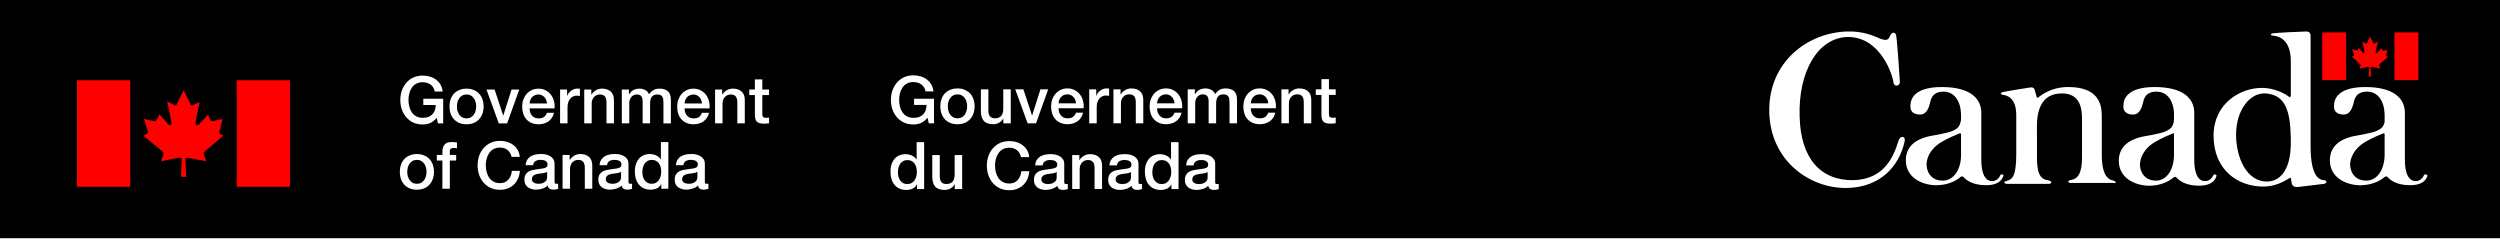
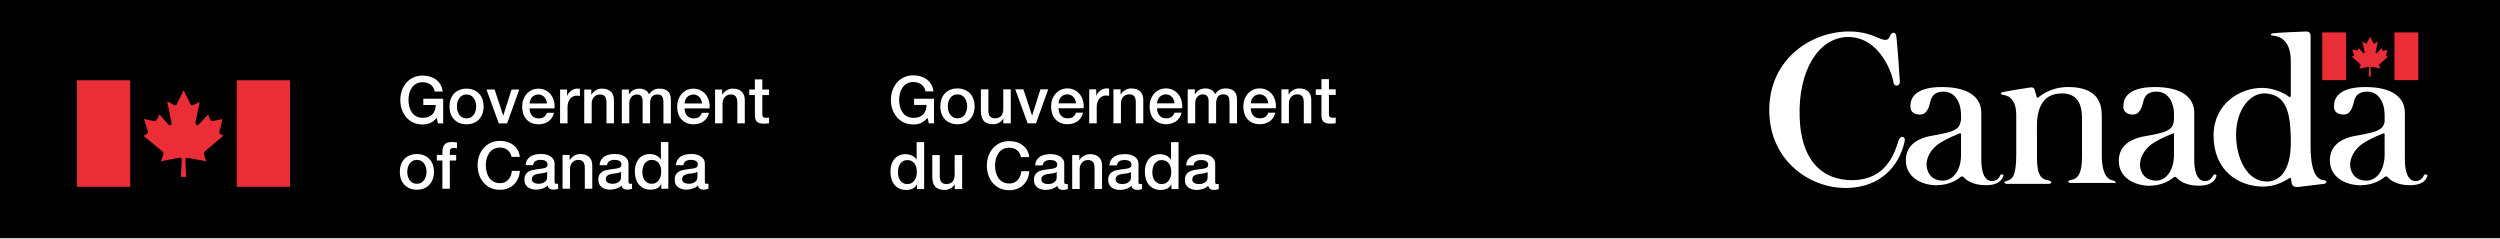
<svg xmlns="http://www.w3.org/2000/svg" width="850px" id="Layer_1" viewBox="0 0 1170.5 111.5">
  <defs>
    <clipPath id="clippath">
      <path d="M36.03 37.59h99.77v49.88H36.03z" style="fill:none" />
    </clipPath>
    <style>
-       .cls-3{fill:#fff}.cls-4{fill:red}
+       .cls-3{fill:#fff}.cls-4{fill:#eb2d37}
    </style>
  </defs>
  <path d="M0 0h1170.5v111.5H0z" />
  <g style="clip-path:url(#clippath)">
    <path d="M36.03 37.59h24.94v49.88H36.03zM85.95 42.27l-3.27 6.67c-.3.58-.83.5-1.32.19l-3.1-1.8 2 9.93c.33 1.27-.72 1.85-1.46.97l-4.17-4.7-1.18 2.43c-.3.64-.63.92-1.81.64l-4.22-.91 1.65 5.37c.25.81.22 1.19-.25 1.55l-1.62 1 8.76 7.22c.74.64.66 1.27.33 2.21l-.96 2.46 7.43-1.44c1.62-.34 2.31-.36 2.31.55l-.33 8.2h2.41l-.33-8.23c.03-.8.71-.8 1.7-.55l8.01 1.46-.79-2.46c-.33-1.02-.63-1.3.25-2.21l8.63-7.33-1.48-.74c-.77-.34-.44-.91-.28-1.61v-.11l1.4-5.31-4.17.88h-.02c-.71.14-1.24.23-1.6-.5l-1.07-2.46-4.04 4.35c-1.1 1.22-2.12.69-1.73-1.11l1.84-9.16-2.83 1.41c-.66.33-.99.39-1.4-.31l-3.29-6.56ZM110.85 37.59h24.94v49.88h-24.94z" class="cls-4" />
  </g>
  <path d="M207.51 57.76h-2.45l-.58-2.57c-1.02 1.16-2.04 1.97-3.06 2.42s-2.2.67-3.52.67c-1.63 0-3.1-.3-4.41-.89-1.29-.61-2.38-1.44-3.28-2.48s-1.59-2.26-2.08-3.64c-.47-1.39-.7-2.87-.7-4.44s.23-3.02.7-4.41c.49-1.39 1.18-2.6 2.08-3.64.9-1.04 1.99-1.87 3.28-2.48 1.31-.61 2.78-.92 4.41-.92 1.18 0 2.31.16 3.37.49 1.08.31 2.04.78 2.88 1.41.84.61 1.53 1.39 2.08 2.33.55.94.9 2.02 1.04 3.25h-3.74c-.1-.71-.33-1.34-.67-1.87-.33-.55-.75-1.01-1.26-1.38s-1.08-.64-1.72-.83c-.63-.18-1.3-.28-1.99-.28-1.16 0-2.17.23-3.03.7-.84.47-1.52 1.1-2.05 1.9-.53.78-.93 1.66-1.19 2.66-.25 1-.37 2.02-.37 3.06s.12 2.06.37 3.06c.27 1 .66 1.9 1.19 2.7.53.78 1.22 1.4 2.05 1.87.86.47 1.87.7 3.03.7.98.02 1.85-.1 2.6-.37.76-.29 1.39-.68 1.9-1.19.53-.53.93-1.17 1.19-1.93.27-.76.41-1.59.43-2.51h-5.82v-2.91h9.31v11.52Zm10.93.43c-1.27 0-2.4-.2-3.4-.61-.98-.43-1.82-1.01-2.51-1.75a7.847 7.847 0 0 1-1.56-2.63c-.35-1.02-.52-2.14-.52-3.37s.17-2.32.52-3.34c.37-1.02.89-1.9 1.56-2.63.69-.74 1.53-1.31 2.51-1.72 1-.43 2.13-.64 3.4-.64s2.39.21 3.37.64c1 .41 1.84.98 2.51 1.72.69.74 1.22 1.61 1.56 2.63.37 1.02.55 2.13.55 3.34s-.18 2.35-.55 3.37c-.35 1.02-.87 1.9-1.56 2.63-.67.74-1.51 1.32-2.51 1.75-.98.41-2.1.61-3.37.61Zm0-2.76c.78 0 1.45-.16 2.02-.49.57-.33 1.04-.76 1.41-1.29s.63-1.12.8-1.78c.18-.67.28-1.36.28-2.05s-.09-1.35-.28-2.02c-.16-.67-.43-1.27-.8-1.78-.37-.53-.84-.96-1.41-1.29-.57-.33-1.25-.49-2.02-.49s-1.45.16-2.02.49c-.57.33-1.04.76-1.41 1.29-.37.51-.64 1.1-.83 1.78-.16.67-.25 1.35-.25 2.02s.08 1.38.25 2.05c.18.65.46 1.25.83 1.78s.84.96 1.41 1.29c.57.33 1.25.49 2.02.49Zm9.34-13.51h3.8l4.01 12.16h.06l3.86-12.16h3.61l-5.67 15.84h-3.92l-5.76-15.84Zm28.32 6.52a5.12 5.12 0 0 0-.37-1.59c-.18-.51-.45-.95-.8-1.32-.33-.39-.74-.69-1.23-.92-.47-.25-1-.37-1.59-.37s-1.17.11-1.68.34c-.49.2-.92.5-1.29.89-.35.37-.63.81-.86 1.32-.2.51-.32 1.06-.34 1.65h8.15Zm-8.15 2.3c0 .61.08 1.2.25 1.78.18.57.45 1.07.8 1.5s.79.78 1.32 1.04c.53.25 1.16.37 1.9.37 1.02 0 1.84-.21 2.45-.64.63-.45 1.1-1.11 1.41-1.99h3.31c-.18.86-.5 1.62-.95 2.3s-.99 1.25-1.62 1.72c-.63.45-1.35.79-2.14 1.01-.78.25-1.59.37-2.45.37-1.25 0-2.35-.2-3.31-.61a6.92 6.92 0 0 1-2.45-1.72c-.65-.74-1.15-1.61-1.5-2.63-.33-1.02-.49-2.14-.49-3.37 0-1.12.17-2.18.52-3.19.37-1.02.88-1.91 1.53-2.66.67-.78 1.48-1.39 2.42-1.84s2-.67 3.19-.67c1.25 0 2.36.27 3.34.8 1 .51 1.83 1.19 2.48 2.05.65.86 1.12 1.85 1.41 2.97.31 1.1.39 2.25.25 3.43h-11.64Zm14.29-8.82h3.28v3.06h.06c.1-.43.29-.85.58-1.26.31-.41.66-.78 1.07-1.1.43-.35.9-.62 1.41-.83.51-.2 1.03-.31 1.56-.31.41 0 .68.01.83.03l.49.06v3.37c-.25-.04-.5-.07-.77-.09-.25-.04-.49-.06-.74-.06-.59 0-1.15.12-1.68.37-.51.22-.96.57-1.35 1.04-.39.45-.69 1.01-.92 1.68-.23.67-.34 1.45-.34 2.33v7.54h-3.49V41.91Zm11.31 0h3.31v2.33l.06.06c.53-.88 1.23-1.56 2.08-2.05.86-.51 1.81-.77 2.85-.77 1.73 0 3.1.45 4.1 1.35 1 .9 1.5 2.25 1.5 4.04v10.87h-3.49V47.8c-.04-1.25-.31-2.14-.8-2.7-.49-.57-1.26-.86-2.3-.86-.59 0-1.12.11-1.59.34-.47.2-.87.5-1.19.89-.33.37-.58.81-.77 1.32-.18.51-.28 1.05-.28 1.62v9.34h-3.49V41.91Zm17.59 0h3.31v2.21h.09c.27-.39.55-.75.86-1.07s.64-.6 1.01-.83c.39-.22.83-.4 1.32-.52.49-.14 1.05-.21 1.68-.21.96 0 1.85.21 2.66.64.84.43 1.43 1.09 1.78 1.99.59-.82 1.28-1.46 2.05-1.93.78-.47 1.75-.7 2.91-.7 1.68 0 2.97.41 3.89 1.23.94.82 1.41 2.18 1.41 4.1v10.93h-3.49v-9.25c0-.63-.02-1.2-.06-1.72-.04-.53-.16-.98-.37-1.35a1.9 1.9 0 0 0-.86-.89c-.39-.2-.92-.31-1.59-.31-1.18 0-2.04.37-2.57 1.1-.53.74-.8 1.78-.8 3.12v9.28h-3.49V47.57c0-1.1-.2-1.93-.61-2.48-.39-.57-1.11-.86-2.17-.86-.45 0-.89.09-1.32.28-.41.18-.78.45-1.1.8-.31.35-.56.78-.77 1.29-.18.51-.28 1.09-.28 1.75v9.4h-3.49V41.91Zm37.53 6.52a5.12 5.12 0 0 0-.37-1.59c-.18-.51-.45-.95-.8-1.32-.33-.39-.74-.69-1.23-.92-.47-.25-1-.37-1.59-.37s-1.17.11-1.68.34c-.49.2-.92.5-1.29.89-.35.37-.63.81-.86 1.32-.2.51-.32 1.06-.34 1.65h8.15Zm-8.15 2.3c0 .61.08 1.2.25 1.78.18.57.45 1.07.8 1.5s.79.78 1.32 1.04c.53.25 1.16.37 1.9.37 1.02 0 1.84-.21 2.45-.64.63-.45 1.1-1.11 1.41-1.99h3.31c-.18.86-.5 1.62-.95 2.3s-.99 1.25-1.62 1.72c-.63.45-1.35.79-2.14 1.01-.78.25-1.59.37-2.45.37-1.25 0-2.35-.2-3.31-.61a6.92 6.92 0 0 1-2.45-1.72c-.65-.74-1.15-1.61-1.5-2.63-.33-1.02-.49-2.14-.49-3.37 0-1.12.17-2.18.52-3.19.37-1.02.88-1.91 1.53-2.66.67-.78 1.48-1.39 2.42-1.84s2-.67 3.19-.67c1.25 0 2.36.27 3.34.8 1 .51 1.83 1.19 2.48 2.05.65.86 1.12 1.85 1.41 2.97.31 1.1.39 2.25.25 3.43h-11.64Zm14.29-8.82h3.31v2.33l.06.06c.53-.88 1.23-1.56 2.08-2.05.86-.51 1.81-.77 2.85-.77 1.73 0 3.1.45 4.1 1.35 1 .9 1.5 2.25 1.5 4.04v10.87h-3.49V47.8c-.04-1.25-.31-2.14-.8-2.7-.49-.57-1.26-.86-2.3-.86-.59 0-1.12.11-1.59.34-.47.2-.87.5-1.19.89-.33.37-.58.81-.77 1.32-.18.51-.28 1.05-.28 1.62v9.34h-3.49V41.91Zm15.99 0h2.63v-4.75h3.49v4.75h3.15v2.6h-3.15v8.45c0 .37.01.68.03.95.04.27.11.49.21.67.12.18.3.33.52.43.23.08.53.12.92.12h.74c.25-.02.49-.06.74-.12v2.7c-.39.04-.77.08-1.13.12-.37.04-.74.06-1.13.06-.92 0-1.66-.08-2.24-.25-.55-.18-.99-.44-1.32-.77-.31-.35-.52-.78-.64-1.29-.1-.51-.16-1.09-.18-1.75V44.5h-2.63v-2.6ZM195.19 88.81c-1.27 0-2.4-.2-3.4-.61-.98-.43-1.82-1.01-2.51-1.75a7.847 7.847 0 0 1-1.56-2.63c-.35-1.02-.52-2.14-.52-3.37s.17-2.32.52-3.34c.37-1.02.89-1.9 1.56-2.63.69-.74 1.53-1.31 2.51-1.72 1-.43 2.13-.64 3.4-.64s2.39.21 3.37.64c1 .41 1.84.98 2.51 1.72.69.74 1.22 1.61 1.56 2.63.37 1.02.55 2.13.55 3.34s-.18 2.35-.55 3.37c-.35 1.02-.87 1.9-1.56 2.63-.67.74-1.51 1.32-2.51 1.75-.98.41-2.1.61-3.37.61Zm0-2.76c.78 0 1.45-.16 2.02-.49s1.04-.76 1.41-1.29c.37-.53.63-1.12.8-1.78.18-.67.28-1.36.28-2.05s-.09-1.35-.28-2.02c-.16-.67-.43-1.27-.8-1.78-.37-.53-.84-.96-1.41-1.29s-1.25-.49-2.02-.49-1.45.16-2.02.49-1.04.76-1.41 1.29c-.37.51-.64 1.1-.83 1.78-.16.67-.25 1.35-.25 2.02s.08 1.38.25 2.05c.18.65.46 1.25.83 1.78.37.53.84.96 1.41 1.29s1.25.49 2.02.49Zm9.34-13.51h2.6v-1.32c0-1 .12-1.81.37-2.42.25-.63.57-1.11.98-1.44.41-.35.87-.57 1.38-.67a7.45 7.45 0 0 1 1.65-.18c1.12 0 1.94.07 2.45.21v2.73c-.22-.06-.47-.1-.74-.12-.25-.04-.54-.06-.89-.06-.47 0-.88.11-1.23.34-.33.22-.49.66-.49 1.32v1.62h2.97v2.6h-2.97v13.23h-3.49V75.15h-2.6v-2.6Zm35 .92c-.16-.63-.39-1.22-.67-1.75-.29-.53-.65-.99-1.1-1.38-.45-.39-.98-.68-1.59-.89-.59-.22-1.29-.34-2.08-.34-1.16 0-2.17.23-3.03.7-.84.47-1.52 1.1-2.05 1.9-.53.78-.93 1.66-1.19 2.66-.25 1-.37 2.02-.37 3.06s.12 2.06.37 3.06c.27 1 .66 1.9 1.19 2.7.53.78 1.22 1.4 2.05 1.87.86.47 1.87.7 3.03.7.86 0 1.61-.14 2.27-.43.65-.31 1.22-.71 1.68-1.23.47-.53.84-1.14 1.1-1.84.27-.69.44-1.44.52-2.24h3.74c-.08 1.31-.37 2.5-.86 3.58a8.792 8.792 0 0 1-1.93 2.82c-.82.78-1.78 1.38-2.88 1.81-1.1.43-2.32.64-3.64.64-1.63 0-3.1-.3-4.41-.89a9.855 9.855 0 0 1-3.28-2.48c-.9-1.04-1.59-2.26-2.08-3.64-.47-1.39-.7-2.87-.7-4.44s.23-3.02.7-4.41c.49-1.39 1.18-2.6 2.08-3.64.9-1.04 1.99-1.87 3.28-2.48 1.31-.61 2.78-.92 4.41-.92 1.23 0 2.38.17 3.46.52 1.08.33 2.03.82 2.85 1.47.84.63 1.51 1.41 2.02 2.33.51.92.83 1.97.95 3.15h-3.83Zm20.11 11.39c0 .43.05.74.15.92.12.18.35.28.67.28h.37c.14 0 .31-.02.49-.06v2.42c-.12.04-.29.08-.49.12-.18.06-.38.11-.58.15a6.409 6.409 0 0 1-1.13.12c-.71 0-1.31-.14-1.78-.43s-.78-.79-.92-1.5c-.69.67-1.55 1.16-2.57 1.47-1 .31-1.97.46-2.91.46-.71 0-1.4-.1-2.05-.31-.65-.18-1.23-.46-1.75-.83-.49-.39-.89-.87-1.19-1.44-.29-.59-.43-1.28-.43-2.05 0-.98.17-1.78.52-2.39.37-.61.84-1.09 1.41-1.44.59-.35 1.25-.59 1.96-.74.74-.16 1.47-.29 2.21-.37.63-.12 1.24-.2 1.81-.25a8.2 8.2 0 0 0 1.5-.28c.45-.12.8-.31 1.04-.55.27-.27.4-.65.4-1.16 0-.45-.11-.82-.34-1.1-.2-.29-.47-.5-.8-.64-.31-.16-.65-.27-1.04-.31-.39-.06-.75-.09-1.1-.09-.98 0-1.79.2-2.42.61-.63.41-.99 1.04-1.07 1.9h-3.49c.06-1.02.31-1.87.74-2.54.43-.67.97-1.22 1.62-1.62.67-.41 1.43-.69 2.27-.86.84-.16 1.7-.25 2.57-.25.78 0 1.54.08 2.3.25.76.16 1.43.43 2.02.8.61.37 1.1.85 1.47 1.44.37.57.55 1.28.55 2.11v8.15Zm-3.49-4.41c-.53.35-1.18.56-1.96.64-.78.06-1.55.16-2.33.31-.37.06-.72.15-1.07.28-.35.1-.65.26-.92.46-.26.18-.48.44-.64.77-.14.31-.21.68-.21 1.13 0 .39.11.71.34.98.23.27.49.48.8.64.33.14.67.25 1.04.31.39.06.74.09 1.04.09.39 0 .81-.05 1.26-.15.45-.1.87-.28 1.26-.52.41-.25.75-.55 1.01-.92.27-.39.4-.86.4-1.41v-2.6Zm7.25-7.9h3.31v2.33l.06.06c.53-.88 1.23-1.56 2.08-2.05.86-.51 1.81-.77 2.85-.77 1.74 0 3.1.45 4.1 1.35s1.5 2.25 1.5 4.04v10.87h-3.49v-9.95c-.04-1.25-.31-2.14-.8-2.7-.49-.57-1.26-.86-2.3-.86-.59 0-1.12.11-1.59.34-.47.2-.87.5-1.19.89-.33.37-.58.81-.77 1.32-.18.51-.28 1.05-.28 1.62v9.34h-3.49V72.53Zm30.85 12.31c0 .43.05.74.15.92.12.18.35.28.67.28h.37c.14 0 .31-.02.49-.06v2.42c-.12.04-.29.08-.49.12-.18.06-.38.11-.58.15a6.409 6.409 0 0 1-1.13.12c-.71 0-1.31-.14-1.78-.43s-.78-.79-.92-1.5c-.69.67-1.55 1.16-2.57 1.47-1 .31-1.97.46-2.91.46-.71 0-1.4-.1-2.05-.31-.65-.18-1.23-.46-1.75-.83-.49-.39-.89-.87-1.19-1.44-.29-.59-.43-1.28-.43-2.05 0-.98.17-1.78.52-2.39.37-.61.84-1.09 1.41-1.44.59-.35 1.25-.59 1.96-.74.74-.16 1.47-.29 2.21-.37.63-.12 1.24-.2 1.81-.25a8.2 8.2 0 0 0 1.5-.28c.45-.12.8-.31 1.04-.55.27-.27.4-.65.4-1.16 0-.45-.11-.82-.34-1.1-.2-.29-.47-.5-.8-.64-.31-.16-.65-.27-1.04-.31-.39-.06-.75-.09-1.1-.09-.98 0-1.79.2-2.42.61-.63.41-.99 1.04-1.07 1.9h-3.49c.06-1.02.31-1.87.74-2.54.43-.67.97-1.22 1.62-1.62.67-.41 1.43-.69 2.27-.86.84-.16 1.7-.25 2.57-.25.78 0 1.54.08 2.3.25.76.16 1.43.43 2.02.8.61.37 1.1.85 1.47 1.44.37.57.55 1.28.55 2.11v8.15Zm-3.49-4.41c-.53.35-1.18.56-1.96.64-.78.06-1.55.16-2.33.31-.37.06-.72.15-1.07.28-.35.1-.65.26-.92.46-.26.18-.48.44-.64.77-.14.31-.21.68-.21 1.13 0 .39.11.71.34.98.23.27.49.48.8.64.33.14.67.25 1.04.31.39.06.74.09 1.04.09.39 0 .81-.05 1.26-.15.45-.1.87-.28 1.26-.52.41-.25.75-.55 1.01-.92.27-.39.4-.86.4-1.41v-2.6Zm22.17 7.93h-3.31v-2.14h-.06c-.47.92-1.15 1.58-2.05 1.99-.9.39-1.85.58-2.85.58-1.25 0-2.34-.21-3.28-.64a6.733 6.733 0 0 1-2.3-1.81 7.822 7.822 0 0 1-1.38-2.66c-.31-1.04-.46-2.15-.46-3.34 0-1.43.19-2.66.58-3.71s.9-1.9 1.53-2.57c.65-.67 1.39-1.16 2.21-1.47.84-.33 1.68-.49 2.54-.49.49 0 .99.05 1.5.15.51.08 1 .22 1.47.43.47.2.9.47 1.29.8.41.31.74.67 1.01 1.1h.06V66.5h3.49v21.87Zm-12.19-7.75c0 .67.08 1.34.25 1.99.18.65.45 1.24.8 1.75.37.51.83.92 1.38 1.23.55.31 1.2.46 1.96.46s1.44-.16 1.99-.49a4.07 4.07 0 0 0 1.38-1.29c.37-.53.63-1.12.8-1.78.18-.67.28-1.36.28-2.05 0-1.76-.4-3.12-1.19-4.1-.78-.98-1.84-1.47-3.19-1.47-.82 0-1.51.17-2.08.52-.55.33-1.01.77-1.38 1.32-.35.53-.6 1.14-.77 1.84-.14.67-.21 1.37-.21 2.08ZM330 84.85c0 .43.05.74.15.92.12.18.35.28.67.28h.37c.14 0 .31-.02.49-.06v2.42c-.12.04-.29.08-.49.12-.18.06-.38.11-.58.15a6.409 6.409 0 0 1-1.13.12c-.71 0-1.31-.14-1.78-.43s-.78-.79-.92-1.5c-.69.67-1.55 1.16-2.57 1.47-1 .31-1.97.46-2.91.46-.71 0-1.4-.1-2.05-.31-.65-.18-1.23-.46-1.75-.83-.49-.39-.89-.87-1.19-1.44-.29-.59-.43-1.28-.43-2.05 0-.98.17-1.78.52-2.39.37-.61.84-1.09 1.41-1.44.59-.35 1.25-.59 1.96-.74.74-.16 1.47-.29 2.21-.37.63-.12 1.24-.2 1.81-.25a8.2 8.2 0 0 0 1.5-.28c.45-.12.8-.31 1.04-.55.27-.27.4-.65.4-1.16 0-.45-.11-.82-.34-1.1-.2-.29-.47-.5-.8-.64-.31-.16-.65-.27-1.04-.31-.39-.06-.75-.09-1.1-.09-.98 0-1.79.2-2.42.61-.63.41-.99 1.04-1.07 1.9h-3.49c.06-1.02.31-1.87.74-2.54.43-.67.97-1.22 1.62-1.62.67-.41 1.43-.69 2.27-.86.84-.16 1.7-.25 2.57-.25.78 0 1.54.08 2.3.25.76.16 1.43.43 2.02.8.61.37 1.1.85 1.47 1.44.37.57.55 1.28.55 2.11v8.15Zm-3.49-4.41c-.53.35-1.18.56-1.96.64-.78.06-1.55.16-2.33.31-.37.06-.72.15-1.07.28-.35.1-.65.26-.92.46-.26.18-.48.44-.64.77-.14.31-.21.68-.21 1.13 0 .39.11.71.34.98.23.27.49.48.8.64.33.14.67.25 1.04.31.39.06.74.09 1.04.09.39 0 .81-.05 1.26-.15.45-.1.87-.28 1.26-.52.41-.25.75-.55 1.01-.92.27-.39.4-.86.4-1.41v-2.6ZM437.31 57.74h-2.46l-.58-2.58c-1.03 1.17-2.05 1.98-3.08 2.43s-2.21.68-3.54.68c-1.64 0-3.12-.3-4.43-.89-1.29-.62-2.39-1.45-3.29-2.49-.9-1.05-1.6-2.27-2.09-3.66-.47-1.39-.71-2.88-.71-4.46s.24-3.04.71-4.43c.49-1.39 1.19-2.62 2.09-3.66.9-1.05 2-1.88 3.29-2.49 1.31-.62 2.79-.92 4.43-.92 1.19 0 2.32.16 3.38.49 1.09.31 2.05.78 2.89 1.42.84.62 1.54 1.39 2.09 2.34.55.94.9 2.03 1.05 3.26h-3.75c-.1-.72-.33-1.34-.68-1.88-.33-.55-.75-1.02-1.26-1.38-.51-.37-1.09-.65-1.72-.83a7.32 7.32 0 0 0-2-.28c-1.17 0-2.18.24-3.05.71-.84.47-1.53 1.11-2.06 1.91-.53.78-.93 1.67-1.2 2.68-.25 1.01-.37 2.03-.37 3.08s.12 2.07.37 3.08c.27 1.01.67 1.91 1.2 2.71.53.78 1.22 1.41 2.06 1.88.86.47 1.88.71 3.05.71.98.02 1.86-.1 2.62-.37.76-.29 1.39-.69 1.91-1.2.53-.53.93-1.18 1.2-1.94.27-.76.41-1.6.43-2.52h-5.85v-2.92h9.35v11.57Zm10.98.43c-1.27 0-2.41-.21-3.42-.62a7.694 7.694 0 0 1-2.52-1.75c-.68-.74-1.2-1.62-1.57-2.65-.35-1.03-.52-2.15-.52-3.38s.17-2.33.52-3.35c.37-1.03.89-1.91 1.57-2.65a7.29 7.29 0 0 1 2.52-1.72c1-.43 2.14-.65 3.42-.65s2.4.22 3.38.65c1 .41 1.85.98 2.52 1.72.7.74 1.22 1.62 1.57 2.65.37 1.03.55 2.14.55 3.35s-.18 2.36-.55 3.38c-.35 1.03-.87 1.91-1.57 2.65-.68.74-1.52 1.32-2.52 1.75-.98.41-2.11.62-3.38.62Zm0-2.77c.78 0 1.46-.16 2.03-.49.57-.33 1.05-.76 1.42-1.29s.63-1.13.8-1.78c.18-.68.28-1.36.28-2.06s-.09-1.35-.28-2.03c-.17-.68-.43-1.27-.8-1.78-.37-.53-.84-.96-1.42-1.29-.58-.33-1.25-.49-2.03-.49s-1.46.16-2.03.49c-.58.33-1.05.76-1.42 1.29-.37.51-.65 1.11-.83 1.78-.17.68-.25 1.35-.25 2.03s.08 1.38.25 2.06c.18.66.46 1.25.83 1.78s.84.96 1.42 1.29c.57.33 1.25.49 2.03.49Zm24.92 2.34h-3.45v-2.22h-.06c-.43.8-1.08 1.45-1.94 1.94-.84.47-1.7.71-2.58.71-2.09 0-3.61-.51-4.55-1.54-.92-1.05-1.38-2.62-1.38-4.71V41.83h3.51v9.75c0 1.39.27 2.38.8 2.95.53.57 1.28.86 2.25.86.74 0 1.35-.11 1.85-.34s.89-.52 1.2-.89c.31-.39.52-.85.65-1.38.14-.53.22-1.11.22-1.72v-9.23h3.51v15.91Zm2.13-15.91h3.82l4.03 12.22h.06l3.88-12.22h3.63l-5.69 15.91h-3.94l-5.78-15.91Zm28.45 6.55a5.18 5.18 0 0 0-.37-1.6c-.18-.51-.45-.95-.8-1.32-.33-.39-.74-.7-1.23-.92-.47-.25-1-.37-1.6-.37s-1.18.11-1.69.34c-.49.21-.92.5-1.29.89-.35.37-.63.81-.86 1.32-.2.51-.32 1.07-.34 1.66h8.18Zm-8.18 2.31c0 .62.08 1.21.25 1.78.18.57.45 1.08.8 1.51.35.43.79.78 1.32 1.05.53.25 1.17.37 1.91.37 1.03 0 1.85-.22 2.46-.65.64-.45 1.11-1.12 1.42-2h3.32c-.18.86-.5 1.63-.95 2.31-.45.68-.99 1.25-1.63 1.72-.63.45-1.35.79-2.15 1.02-.78.25-1.6.37-2.46.37-1.25 0-2.36-.21-3.32-.62a7.05 7.05 0 0 1-2.46-1.72c-.66-.74-1.16-1.62-1.51-2.65-.33-1.03-.49-2.15-.49-3.38 0-1.13.17-2.19.52-3.2.37-1.03.88-1.92 1.54-2.68.68-.78 1.49-1.39 2.43-1.85.94-.45 2.01-.68 3.2-.68 1.25 0 2.37.27 3.35.8 1.01.51 1.84 1.2 2.49 2.06.66.86 1.13 1.86 1.42 2.98.31 1.11.39 2.26.25 3.45h-11.69Zm14.36-8.86h3.29v3.08h.06c.1-.43.3-.85.58-1.26.31-.41.67-.78 1.08-1.11.43-.35.9-.63 1.42-.83s1.04-.31 1.57-.31c.41 0 .69.01.83.03l.49.06v3.38c-.25-.04-.5-.07-.77-.09-.25-.04-.49-.06-.74-.06-.59 0-1.16.12-1.69.37-.51.23-.96.57-1.35 1.05-.39.45-.7 1.02-.92 1.69-.23.68-.34 1.46-.34 2.34v7.57h-3.51V41.83Zm11.36 0h3.32v2.34l.06.06a5.73 5.73 0 0 1 2.09-2.06c.86-.51 1.82-.77 2.86-.77 1.74 0 3.12.45 4.12 1.35 1.01.9 1.51 2.26 1.51 4.06v10.92h-3.51v-10c-.04-1.25-.31-2.15-.8-2.71-.49-.57-1.26-.86-2.31-.86-.59 0-1.13.11-1.6.34-.47.21-.87.5-1.2.89-.33.37-.58.81-.77 1.32-.18.51-.28 1.06-.28 1.63v9.38h-3.51V41.81Zm28.59 6.55c-.04-.55-.17-1.09-.37-1.6-.18-.51-.45-.95-.8-1.32-.33-.39-.74-.7-1.23-.92-.47-.25-1.01-.37-1.6-.37s-1.18.11-1.69.34c-.49.21-.92.5-1.29.89-.35.37-.64.81-.86 1.32a4.77 4.77 0 0 0-.34 1.66h8.18Zm-8.18 2.31c0 .62.08 1.21.25 1.78.18.57.45 1.08.8 1.51.35.43.79.78 1.32 1.05.53.25 1.17.37 1.91.37 1.03 0 1.85-.22 2.46-.65.63-.45 1.11-1.12 1.42-2h3.32c-.18.86-.5 1.63-.95 2.31-.45.68-1 1.25-1.63 1.72-.64.45-1.35.79-2.15 1.02-.78.25-1.6.37-2.46.37-1.25 0-2.36-.21-3.32-.62a6.96 6.96 0 0 1-2.46-1.72c-.66-.74-1.16-1.62-1.51-2.65-.33-1.03-.49-2.15-.49-3.38 0-1.13.17-2.19.52-3.2.37-1.03.88-1.92 1.54-2.68.68-.78 1.49-1.39 2.43-1.85.94-.45 2.01-.68 3.2-.68 1.25 0 2.37.27 3.35.8 1 .51 1.83 1.2 2.49 2.06.66.86 1.13 1.86 1.42 2.98.31 1.11.39 2.26.25 3.45h-11.69Zm14.36-8.86h3.32v2.22h.09c.27-.39.55-.75.86-1.08s.65-.61 1.02-.83c.39-.23.83-.4 1.32-.52.49-.14 1.06-.22 1.69-.22.97 0 1.86.22 2.68.65.84.43 1.44 1.1 1.78 2 .6-.82 1.28-1.47 2.06-1.94s1.75-.71 2.92-.71c1.68 0 2.98.41 3.91 1.23.94.82 1.42 2.19 1.42 4.12v10.99h-3.51v-9.29c0-.64-.02-1.21-.06-1.72-.04-.53-.16-.98-.37-1.35-.18-.39-.47-.69-.86-.89-.39-.21-.92-.31-1.6-.31-1.19 0-2.05.37-2.58 1.11-.53.74-.8 1.78-.8 3.14v9.32h-3.51V47.53c0-1.11-.2-1.94-.62-2.49-.39-.57-1.12-.86-2.18-.86-.45 0-.89.09-1.32.28-.41.18-.78.45-1.11.8-.31.35-.56.78-.77 1.29-.18.51-.28 1.1-.28 1.75v9.45h-3.51V41.84Zm37.7 6.55a5.18 5.18 0 0 0-.37-1.6c-.18-.51-.45-.95-.8-1.32-.33-.39-.74-.7-1.23-.92-.47-.25-1-.37-1.6-.37s-1.18.11-1.69.34c-.49.21-.92.5-1.29.89-.35.37-.63.81-.86 1.32-.2.51-.32 1.07-.34 1.66h8.18Zm-8.18 2.31c0 .62.08 1.21.25 1.78.18.57.45 1.08.8 1.51.35.43.79.78 1.32 1.05.53.25 1.17.37 1.91.37 1.03 0 1.85-.22 2.46-.65.64-.45 1.11-1.12 1.42-2h3.32c-.18.86-.5 1.63-.95 2.31-.45.68-.99 1.25-1.63 1.72-.63.45-1.35.79-2.15 1.02-.78.25-1.6.37-2.46.37-1.25 0-2.36-.21-3.32-.62a7.05 7.05 0 0 1-2.46-1.72c-.66-.74-1.16-1.62-1.51-2.65-.33-1.03-.49-2.15-.49-3.38 0-1.13.18-2.19.52-3.2.37-1.03.88-1.92 1.54-2.68.68-.78 1.49-1.39 2.43-1.85.94-.45 2.01-.68 3.2-.68 1.25 0 2.37.27 3.35.8 1.01.51 1.84 1.2 2.49 2.06.66.86 1.13 1.86 1.42 2.98.31 1.11.39 2.26.25 3.45h-11.69Zm14.36-8.86h3.32v2.34l.06.06a5.73 5.73 0 0 1 2.09-2.06c.86-.51 1.82-.77 2.86-.77 1.74 0 3.12.45 4.12 1.35 1.01.9 1.51 2.26 1.51 4.06v10.92h-3.51v-10c-.04-1.25-.31-2.15-.8-2.71-.49-.57-1.26-.86-2.31-.86-.59 0-1.13.11-1.6.34-.47.21-.87.5-1.2.89-.33.37-.58.81-.77 1.32-.18.51-.28 1.06-.28 1.63v9.38h-3.51V41.81Zm16.07 0h2.65v-4.77h3.51v4.77h3.17v2.62h-3.17v8.49c0 .37.01.69.03.95.04.27.11.49.22.68.12.18.3.33.52.43.23.08.53.12.92.12h.74c.25-.02.49-.06.74-.12v2.71c-.39.04-.77.08-1.14.12-.37.04-.75.06-1.14.06-.92 0-1.67-.08-2.25-.25-.55-.18-.99-.44-1.32-.77-.31-.35-.52-.78-.65-1.29-.1-.51-.16-1.1-.18-1.75v-9.38h-2.65v-2.62ZM432.66 88.51h-3.32v-2.15h-.06c-.47.92-1.16 1.59-2.06 2-.9.39-1.86.58-2.86.58-1.25 0-2.35-.22-3.29-.65a6.797 6.797 0 0 1-2.31-1.82c-.62-.76-1.08-1.65-1.38-2.68-.31-1.05-.46-2.16-.46-3.35 0-1.44.19-2.68.58-3.72s.9-1.91 1.54-2.58c.66-.68 1.39-1.17 2.22-1.48.84-.33 1.69-.49 2.55-.49.49 0 .99.05 1.51.15.51.08 1.01.23 1.48.43.47.21.9.47 1.29.8.41.31.75.68 1.02 1.11h.06v-8.12h3.51v21.97Zm-12.25-7.78c0 .68.08 1.34.25 2 .18.66.45 1.24.8 1.75.37.51.83.92 1.38 1.23.55.31 1.21.46 1.97.46s1.45-.16 2-.49c.58-.33 1.04-.76 1.38-1.29.37-.53.64-1.13.8-1.78.18-.68.28-1.36.28-2.06 0-1.76-.4-3.14-1.2-4.12-.78-.98-1.85-1.48-3.2-1.48-.82 0-1.52.17-2.09.52-.55.33-1.02.77-1.38 1.32a5.6 5.6 0 0 0-.77 1.85c-.14.68-.22 1.37-.22 2.09Zm30.04 7.78H447v-2.22h-.06c-.43.8-1.08 1.45-1.94 1.94-.84.47-1.7.71-2.58.71-2.09 0-3.61-.51-4.55-1.54-.92-1.05-1.38-2.62-1.38-4.71V72.6H440v9.75c0 1.39.27 2.38.8 2.95.53.57 1.28.86 2.25.86.74 0 1.35-.11 1.85-.34.49-.23.89-.52 1.2-.89.31-.39.52-.85.65-1.38.14-.53.22-1.11.22-1.72V72.6h3.51v15.91Zm27.59-14.99c-.16-.64-.39-1.22-.68-1.75s-.66-.99-1.11-1.38-.98-.69-1.6-.89c-.59-.23-1.29-.34-2.09-.34-1.17 0-2.18.24-3.05.71-.84.47-1.53 1.11-2.06 1.91-.53.78-.93 1.67-1.2 2.68-.25 1.01-.37 2.03-.37 3.08s.12 2.07.37 3.08c.27 1.01.67 1.91 1.2 2.71.53.78 1.22 1.41 2.06 1.88.86.47 1.88.71 3.05.71.86 0 1.62-.14 2.28-.43.66-.31 1.22-.72 1.69-1.23.47-.53.84-1.15 1.11-1.85.27-.7.44-1.45.52-2.25h3.75c-.08 1.31-.37 2.51-.86 3.6a8.753 8.753 0 0 1-1.94 2.83c-.82.78-1.78 1.38-2.89 1.82-1.11.43-2.33.65-3.66.65-1.64 0-3.12-.3-4.43-.89-1.29-.62-2.39-1.45-3.29-2.49-.9-1.05-1.6-2.27-2.09-3.66-.47-1.39-.71-2.88-.71-4.46s.24-3.04.71-4.43c.49-1.39 1.19-2.62 2.09-3.66.9-1.05 2-1.88 3.29-2.49 1.31-.62 2.79-.92 4.43-.92 1.23 0 2.39.17 3.48.52 1.09.33 2.04.82 2.86 1.48.84.64 1.52 1.42 2.03 2.34.51.92.83 1.98.95 3.17h-3.85Zm20.21 11.45c0 .43.05.74.15.92.12.18.35.28.68.28h.37c.14 0 .31-.02.49-.06v2.43c-.12.04-.29.08-.49.12-.18.06-.38.11-.58.15a6.614 6.614 0 0 1-1.14.12c-.72 0-1.31-.14-1.78-.43s-.78-.79-.92-1.51c-.7.68-1.56 1.17-2.58 1.48a9.91 9.91 0 0 1-2.92.46c-.72 0-1.41-.1-2.06-.31-.66-.18-1.24-.46-1.75-.83-.49-.39-.89-.87-1.2-1.45-.29-.59-.43-1.28-.43-2.06 0-.98.17-1.78.52-2.4.37-.62.84-1.1 1.42-1.45.59-.35 1.25-.59 1.97-.74.74-.16 1.48-.29 2.22-.37.63-.12 1.24-.21 1.82-.25a8.32 8.32 0 0 0 1.51-.28c.45-.12.8-.31 1.05-.55.27-.27.4-.66.4-1.17 0-.45-.11-.82-.34-1.11-.21-.29-.47-.5-.8-.65-.31-.16-.66-.27-1.05-.31-.39-.06-.76-.09-1.11-.09-.98 0-1.8.21-2.43.62-.64.41-1 1.05-1.08 1.91h-3.51c.06-1.03.31-1.88.74-2.55.43-.68.97-1.22 1.63-1.63.68-.41 1.43-.7 2.28-.86.84-.16 1.7-.25 2.58-.25.78 0 1.55.08 2.31.25.76.16 1.43.43 2.03.8.62.37 1.11.85 1.48 1.45.37.57.55 1.28.55 2.12v8.18Zm-3.51-4.43c-.53.35-1.19.56-1.97.65-.78.06-1.56.16-2.34.31-.37.06-.73.15-1.08.28-.35.1-.66.26-.92.46-.27.18-.48.44-.65.77-.14.31-.22.69-.22 1.14 0 .39.11.72.34.98.23.27.49.48.8.65.33.14.68.25 1.05.31.39.06.74.09 1.05.09.39 0 .81-.05 1.26-.15.45-.1.87-.28 1.26-.52.41-.25.75-.55 1.02-.92.27-.39.4-.86.4-1.42v-2.62Zm7.28-7.94h3.32v2.34l.06.06a5.73 5.73 0 0 1 2.09-2.06c.86-.51 1.82-.77 2.86-.77 1.74 0 3.12.45 4.12 1.35 1.01.9 1.51 2.26 1.51 4.06V88.5h-3.51v-10c-.04-1.25-.31-2.15-.8-2.71-.49-.57-1.26-.86-2.31-.86-.59 0-1.13.11-1.6.34-.47.21-.87.5-1.2.89-.33.37-.58.81-.77 1.32-.18.51-.28 1.06-.28 1.63v9.38H502V72.58Zm30.99 12.37c0 .43.05.74.15.92.12.18.35.28.68.28h.37c.14 0 .31-.02.49-.06v2.43c-.12.04-.29.08-.49.12-.18.06-.38.11-.58.15s-.41.07-.62.09-.38.03-.52.03c-.72 0-1.31-.14-1.78-.43s-.78-.79-.92-1.51c-.7.68-1.56 1.17-2.58 1.48a9.91 9.91 0 0 1-2.92.46c-.72 0-1.41-.1-2.06-.31-.66-.18-1.24-.46-1.75-.83-.49-.39-.89-.87-1.2-1.45-.29-.59-.43-1.28-.43-2.06 0-.98.17-1.78.52-2.4.37-.62.84-1.1 1.42-1.45.59-.35 1.25-.59 1.97-.74.74-.16 1.48-.29 2.22-.37.64-.12 1.24-.21 1.82-.25.58-.06 1.08-.15 1.51-.28.45-.12.8-.31 1.05-.55.27-.27.4-.66.4-1.17 0-.45-.11-.82-.34-1.11-.21-.29-.47-.5-.8-.65-.31-.16-.66-.27-1.05-.31-.39-.06-.76-.09-1.11-.09-.98 0-1.79.21-2.43.62-.64.41-.99 1.05-1.08 1.91h-3.51c.06-1.03.31-1.88.74-2.55.43-.68.98-1.22 1.63-1.63.68-.41 1.44-.7 2.28-.86.84-.16 1.7-.25 2.58-.25.78 0 1.55.08 2.31.25s1.44.43 2.03.8c.62.37 1.11.85 1.48 1.45.37.57.55 1.28.55 2.12v8.18Zm-3.51-4.43c-.53.35-1.19.56-1.97.65-.78.06-1.56.16-2.34.31-.37.06-.73.15-1.08.28-.35.1-.66.26-.92.46-.27.18-.48.44-.65.77-.14.31-.22.69-.22 1.14 0 .39.11.72.34.98.22.27.49.48.8.65.33.14.68.25 1.05.31.39.06.74.09 1.05.09.39 0 .81-.05 1.26-.15.45-.1.87-.28 1.26-.52.41-.25.75-.55 1.02-.92.27-.39.4-.86.4-1.42v-2.62Zm22.27 7.97h-3.32v-2.15h-.06c-.47.92-1.16 1.59-2.06 2-.9.39-1.86.58-2.86.58-1.25 0-2.35-.22-3.29-.65a6.797 6.797 0 0 1-2.31-1.82c-.62-.76-1.08-1.65-1.38-2.68-.31-1.05-.46-2.16-.46-3.35 0-1.44.19-2.68.58-3.72.39-1.05.9-1.91 1.54-2.58.66-.68 1.39-1.17 2.22-1.48.84-.33 1.69-.49 2.55-.49.49 0 .99.05 1.51.15.51.08 1 .23 1.48.43.47.21.9.47 1.29.8.41.31.75.68 1.02 1.11h.06v-8.12h3.51v21.97Zm-12.25-7.78c0 .68.08 1.34.25 2 .18.66.45 1.24.8 1.75.37.51.83.92 1.38 1.23s1.21.46 1.97.46 1.45-.16 2-.49a4.07 4.07 0 0 0 1.38-1.29c.37-.53.63-1.13.8-1.78.18-.68.28-1.36.28-2.06 0-1.76-.4-3.14-1.2-4.12-.78-.98-1.85-1.48-3.2-1.48-.82 0-1.52.17-2.09.52-.55.33-1.02.77-1.38 1.32a5.6 5.6 0 0 0-.77 1.85c-.14.68-.22 1.37-.22 2.09Zm29.4 4.25c0 .43.05.74.15.92.12.18.35.28.68.28h.37c.14 0 .31-.02.49-.06v2.43c-.12.04-.29.08-.49.12-.18.06-.38.11-.58.15a6.614 6.614 0 0 1-1.14.12c-.72 0-1.31-.14-1.78-.43s-.78-.79-.92-1.51c-.7.68-1.56 1.17-2.58 1.48a9.91 9.91 0 0 1-2.92.46c-.72 0-1.41-.1-2.06-.31-.66-.18-1.24-.46-1.75-.83-.49-.39-.89-.87-1.2-1.45-.29-.59-.43-1.28-.43-2.06 0-.98.17-1.78.52-2.4.37-.62.84-1.1 1.42-1.45.59-.35 1.25-.59 1.97-.74.74-.16 1.48-.29 2.22-.37.63-.12 1.24-.21 1.82-.25a8.32 8.32 0 0 0 1.51-.28c.45-.12.8-.31 1.05-.55.27-.27.4-.66.4-1.17 0-.45-.11-.82-.34-1.11-.21-.29-.47-.5-.8-.65-.31-.16-.66-.27-1.05-.31-.39-.06-.76-.09-1.11-.09-.98 0-1.8.21-2.43.62-.64.41-1 1.05-1.08 1.91h-3.51c.06-1.03.31-1.88.74-2.55.43-.68.97-1.22 1.63-1.63.68-.41 1.43-.7 2.28-.86.84-.16 1.7-.25 2.58-.25.78 0 1.55.08 2.31.25.76.16 1.43.43 2.03.8.62.37 1.11.85 1.48 1.45.37.57.55 1.28.55 2.12v8.18Zm-3.51-4.43c-.53.35-1.19.56-1.97.65-.78.06-1.56.16-2.34.31-.37.06-.73.15-1.08.28-.35.1-.66.26-.92.46-.27.18-.48.44-.65.77-.14.31-.22.69-.22 1.14 0 .39.11.72.34.98.23.27.49.48.8.65.33.14.68.25 1.05.31.39.06.74.09 1.05.09.39 0 .81-.05 1.26-.15.45-.1.87-.28 1.26-.52.41-.25.75-.55 1.02-.92.27-.39.4-.86.4-1.42v-2.62Z" class="cls-3" />
  <path d="M1121.08 15.17h11.2v22.35h-11.2V15.17Zm-19.38 11.17-.65.21s3.87 3.22 3.87 3.44c.22.21.43.21.22.86-.22.64-.43 1.29-.43 1.29s3.44-.64 3.88-.86c.43 0 .64 0 .64.43s-.21 4.08-.21 4.08h1.08s-.22-3.87-.22-4.08c0-.43.22-.43.65-.43s3.88.86 3.88.86-.22-.86-.43-1.29c-.21-.64 0-.64.22-.86s3.88-3.44 3.88-3.44l-.65-.21c-.43-.21-.22-.43-.22-.64s.65-2.36.65-2.36-1.72.43-1.94.43-.43 0-.43-.21-.43-1.07-.43-1.07-1.94 2.15-2.15 2.36c-.43.43-.86 0-.64-.43 0-.43 1.08-4.94 1.08-4.94s-1.08.64-1.51.86c-.43.21-.64.21-.64-.21-.22-.43-1.51-2.79-1.51-3.01 0 0-1.29 2.58-1.51 3.01-.21.43-.43.43-.64.21-.43-.21-1.51-.86-1.51-.86s1.08 4.51 1.08 4.94-.21.64-.64.43l-2.15-2.36s-.22.64-.43.86c0 .21-.21.43-.43.21-.43 0-2.15-.43-2.15-.43s.65 2.15.86 2.36c0 .21 0 .64-.43.86Zm-14.43-11.17h11.2v22.35h-11.2V15.17Z" class="cls-4" />
  <path d="M1134.79 82.21c-.86 1.93-2.58 2.58-3.66 2.58-1.29 0-5.17-.21-5.17-10.31v-21.7c0-6.66-5.17-12.03-18.52-12.03-14.43 0-14.64 7.09-14.64 8.81-.21 1.93.86 4.08 4.52 4.08 3.23 0 4.09-3.65 4.52-4.94.43-1.5.65-5.8 6.46-5.8 4.95 0 7.97 4.3 8.18 10.53v3.65c-.43 2.15-1.51 3.22-3.45 4.08-2.58 1.29-10.12 2.36-10.98 2.58-3.02.64-11.41 2.79-11.2 11.6.21 8.59 8.83 11.6 14.86 11.39 5.81-.21 9.26-2.58 10.77-3.87q.86-.64 1.51.21c.86.86 3.66 3.65 10.33 3.65s7.75-3.22 8.18-4.3c.21-.64-1.29-1.29-1.72-.21Zm-26.92 2.36c-6.03 0-7.54-4.94-7.54-7.52 0-2.36 1.29-7.31 7.32-10.74 0 0 2.8-1.72 8.18-3.87h.43s.22.21.22.43v9.45c0 7.09-3.45 12.25-8.61 12.25Zm-19.81-.21c-.86-.21-6.24.43-6.24-15.9V17.1c0-.64 0-2.36-1.94-2.36s-14.86.64-15.72.86c-.86 0-1.51 1.07 0 1.07 1.51.21 8.4.64 8.4 12.03v15.68c0 .43 0 .64-.21.86v.21c-.22.21-.43 0-1.08-.43-1.08-.86-6.03-3.87-12.27-3.87-10.12 0-22.61 7.31-22.61 22.35 0 16.11 11.41 23.85 23.26 23.85 5.81 0 9.9-2.58 11.41-3.44 1.72-1.07 1.51-.86 1.72.64.21 1.07 0 3.22 3.01 3.01 3.23-.43 10.98-1.29 12.49-1.5 1.51-.64 1.08-1.5-.22-1.72Zm-26.7.64c-9.47 0-14.43-11.17-14.43-21.92 0-11.82 6.68-19.77 13.78-19.34 9.26.64 11.63 7.95 11.84 21.06v2.79c-.21 12.89-5.6 17.4-11.2 17.4Zm-25.19-2.79c-.86 1.93-2.58 2.58-3.66 2.58-1.29 0-5.17-.21-5.17-10.31v-21.7c0-6.66-5.17-12.03-18.52-12.03-14.43 0-14.64 7.09-14.64 8.81-.22 1.93.86 4.08 4.52 4.08 3.23 0 4.09-3.65 4.52-4.94.43-1.5.65-5.8 6.46-5.8 4.95 0 8.18 4.3 8.18 10.74v2.15c-.21 3.22-1.08 4.3-3.66 5.59s-10.12 2.36-10.98 2.58c-3.01.64-11.41 2.79-11.2 11.6.22 8.59 8.83 11.6 14.86 11.39 5.81-.21 9.26-2.58 10.77-3.87q.86-.64 1.51.21c.86.86 3.66 3.65 10.33 3.65s7.75-3.22 8.18-4.3c.43-.86-.86-1.5-1.51-.43Zm-26.7 2.36c-6.03 0-7.54-4.94-7.54-7.52 0-2.36 1.29-7.31 7.32-10.74 0 0 2.8-1.72 8.18-3.87h.43v10.1c0 6.88-3.44 12.03-8.4 12.03Zm-20.67-.21c-1.72-.43-4.74-2.36-4.74-11.82V55.35c0-4.08.43-14.61-15.72-14.61-8.4 0-13.14 4.3-13.57 4.51-.65.64-1.08.86-1.29-.21-.22-.86-.65-2.15-.86-3.01-.22-.64-.65-1.29-2.15-1.07-1.51.21-10.98 1.72-12.7 2.15-1.51.43-1.08 1.07 0 1.29 1.08.21 6.24.64 6.24 9.45v18.48c0 10.74-2.15 11.6-4.09 12.25-2.58.64-1.29 1.5-.22 1.5h19.6c1.29 0 1.94-1.29-.65-1.72-2.58-.43-4.95-1.93-4.95-10.31V62.23c0-4.51-1.08-18.26 11.41-18.48 8.83-.21 9.69 7.09 9.69 11.82v18.26c0 7.52-2.15 9.88-4.74 10.31-2.37.43-1.94 1.5-.65 1.5h20.03c1.08.43 2.15-.64-.65-1.29Zm-52.33-2.15c-.86 1.93-2.58 2.58-3.66 2.58-1.29 0-5.17-.21-5.17-10.31v-21.7c0-6.66-5.17-12.03-18.52-12.03-14.43 0-14.64 7.09-14.64 8.81-.22 1.93.86 4.08 4.52 4.08 3.23 0 4.09-3.65 4.52-4.94.43-1.5.65-5.8 6.46-5.8 4.95 0 7.97 4.3 8.18 10.53v2.36c0 .43 0 .86-.22 1.07v.21c-.43 2.15-1.51 3.22-3.45 4.08-2.58 1.29-10.12 2.36-10.98 2.58-3.01.64-11.41 2.79-11.2 11.6.22 8.59 8.83 11.6 14.86 11.39 5.81-.21 9.26-2.58 10.77-3.87q.86-.64 1.51.21c.86.86 3.66 3.65 10.34 3.65s7.75-3.22 8.18-4.3c.43-.64-1.08-1.29-1.51-.21Zm-26.92 2.36c-6.03 0-7.54-4.94-7.54-7.52s1.29-7.31 7.32-10.74c0 0 2.8-1.72 8.18-3.87h.43s.22.21.22.43v9.67c0 6.88-3.45 12.03-8.61 12.03Zm-20.67-18.69c-2.15 6.88-6.24 18.05-21.1 18.48-15.5.21-24.76-10.31-25.19-29.87-.65-20.84 8.4-36.74 22.39-37.17 15.72-.21 21.32 18.48 21.53 21.27.22 2.15 3.01 1.93 3.01-.21 0-1.07-1.29-19.55-1.72-21.7-.43-2.15-2.15-1.29-2.58-.43-.22.64.22-.64-.65 1.29-.86 1.93-3.23.86-4.09.64-2.58-1.07-7.54-3.65-15.5-3.44-18.3.43-37.04 13.97-36.61 37.6.43 22.99 18.95 35.88 36.18 35.67 15.72-.21 24.55-10.1 27.13-21.49.86-2.79-1.94-3.44-2.8-.64Z" class="cls-3" />
</svg>
